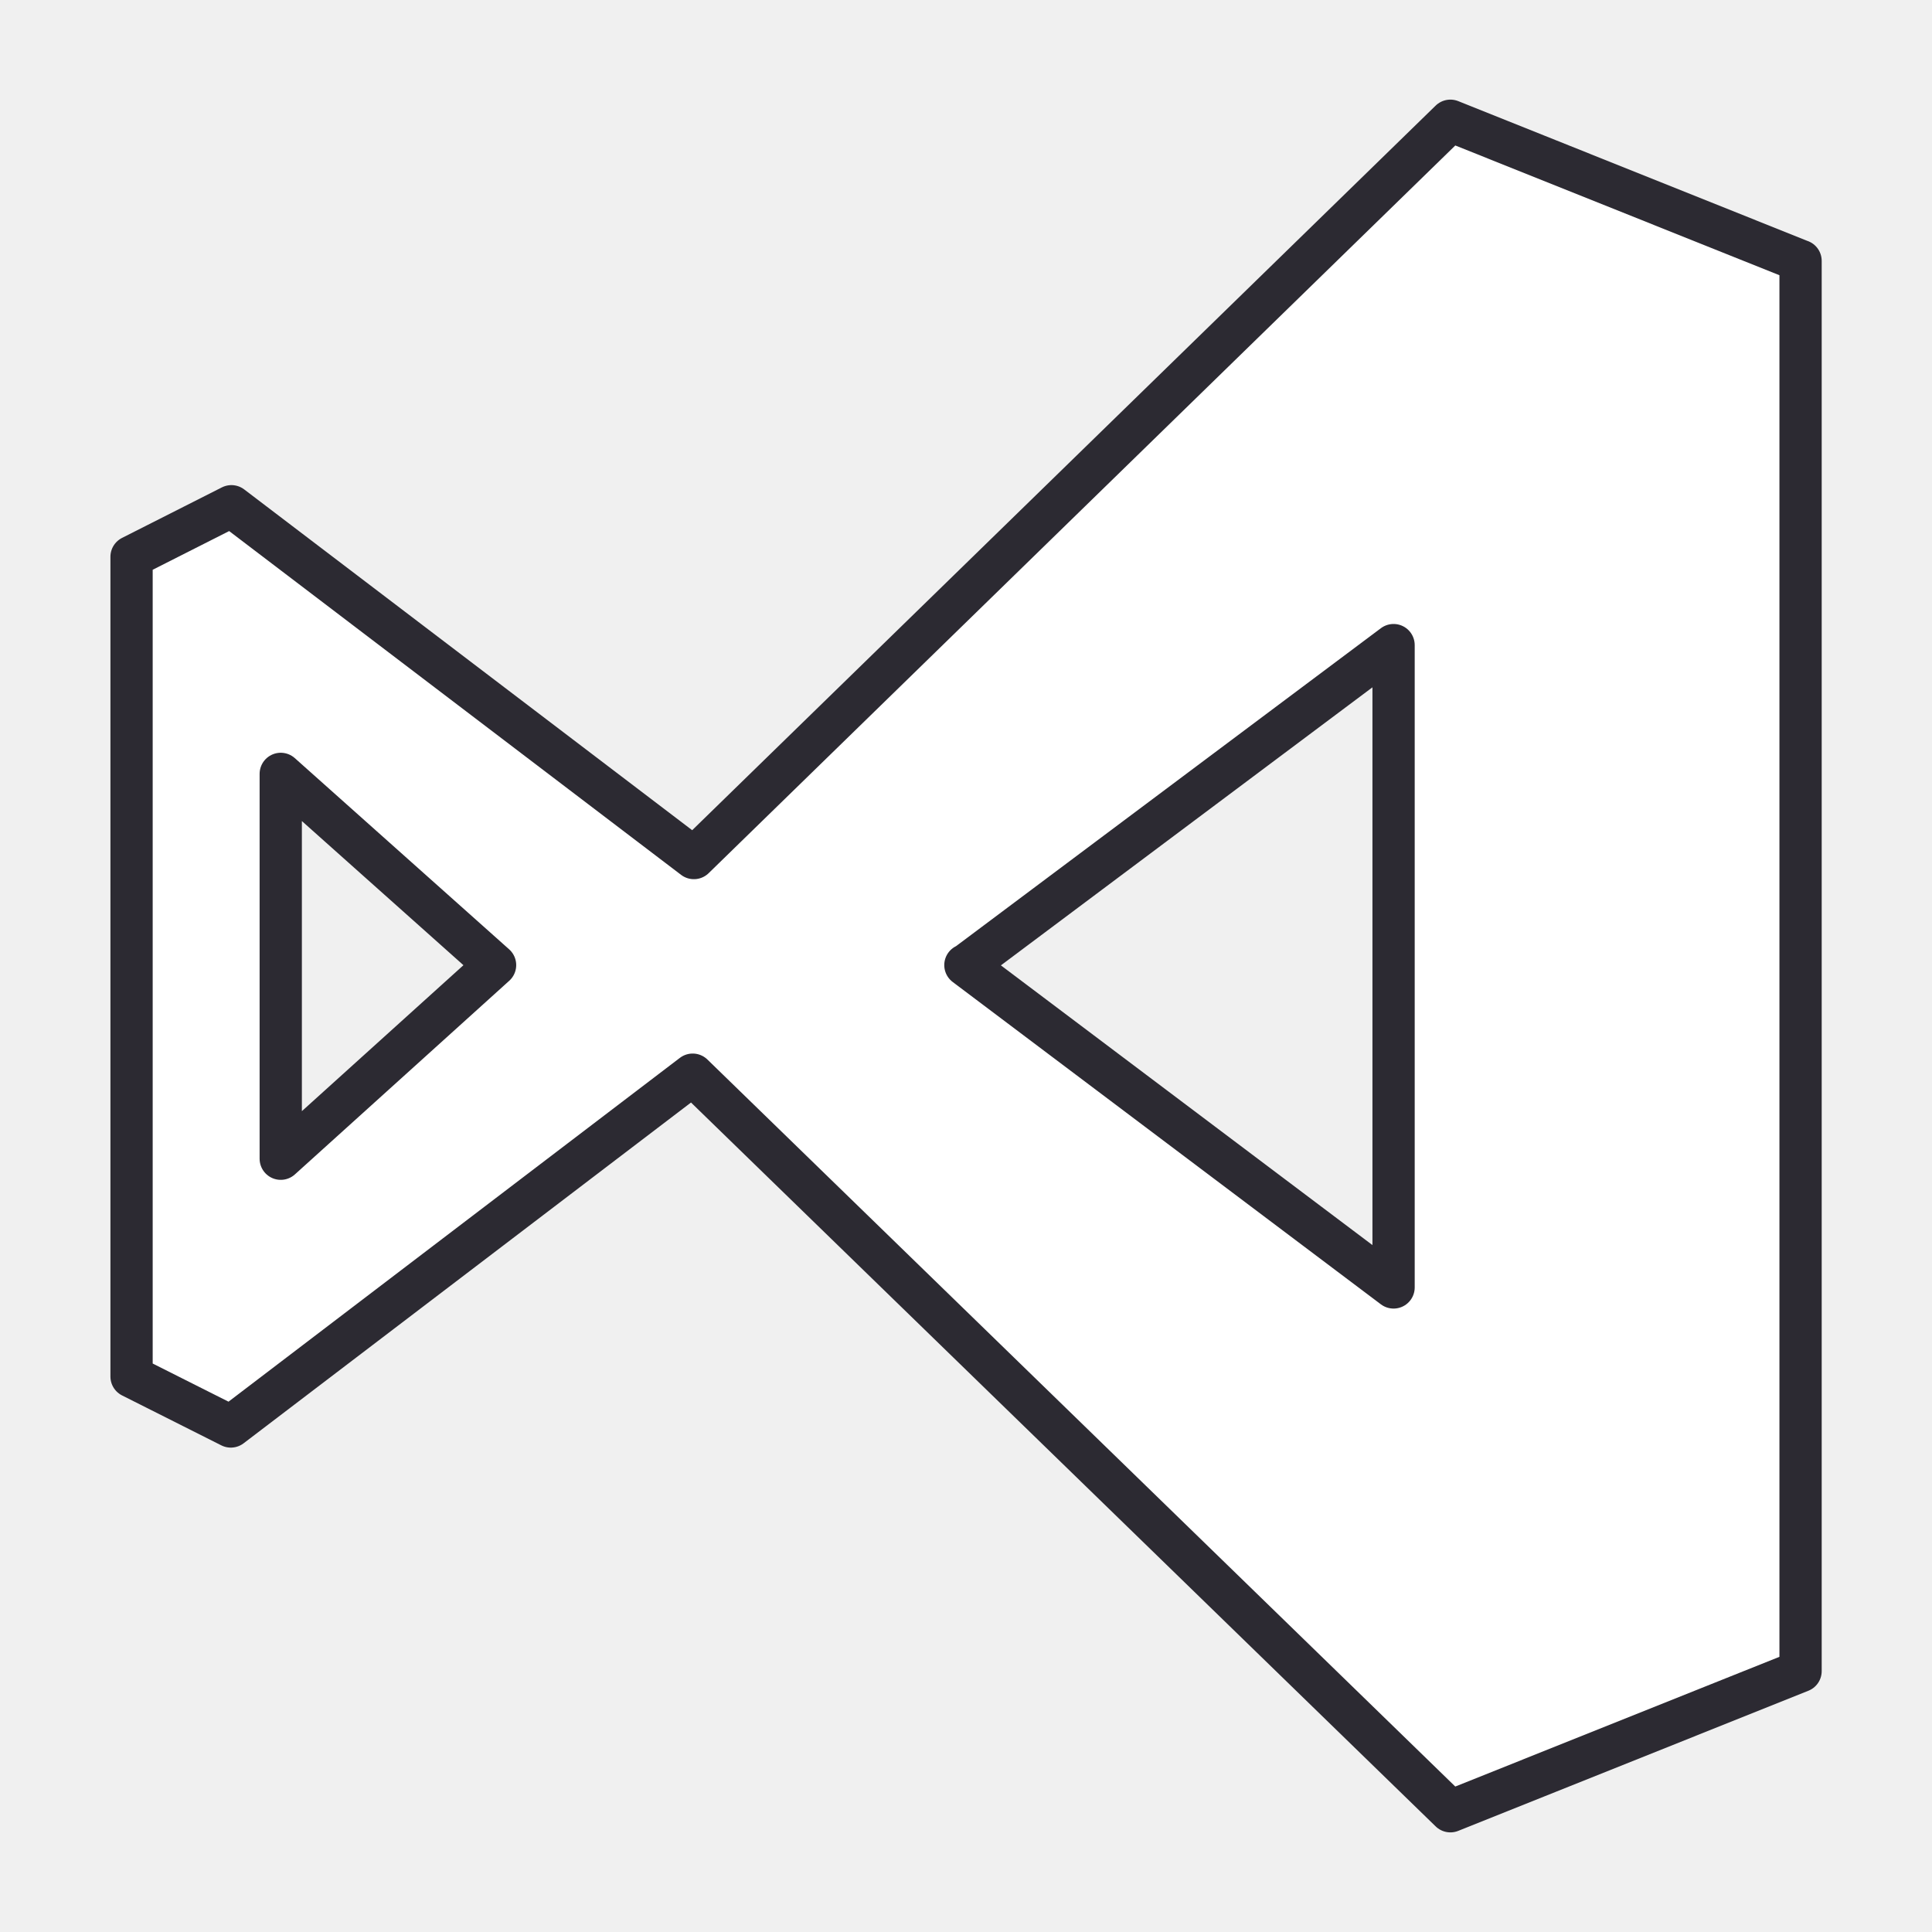
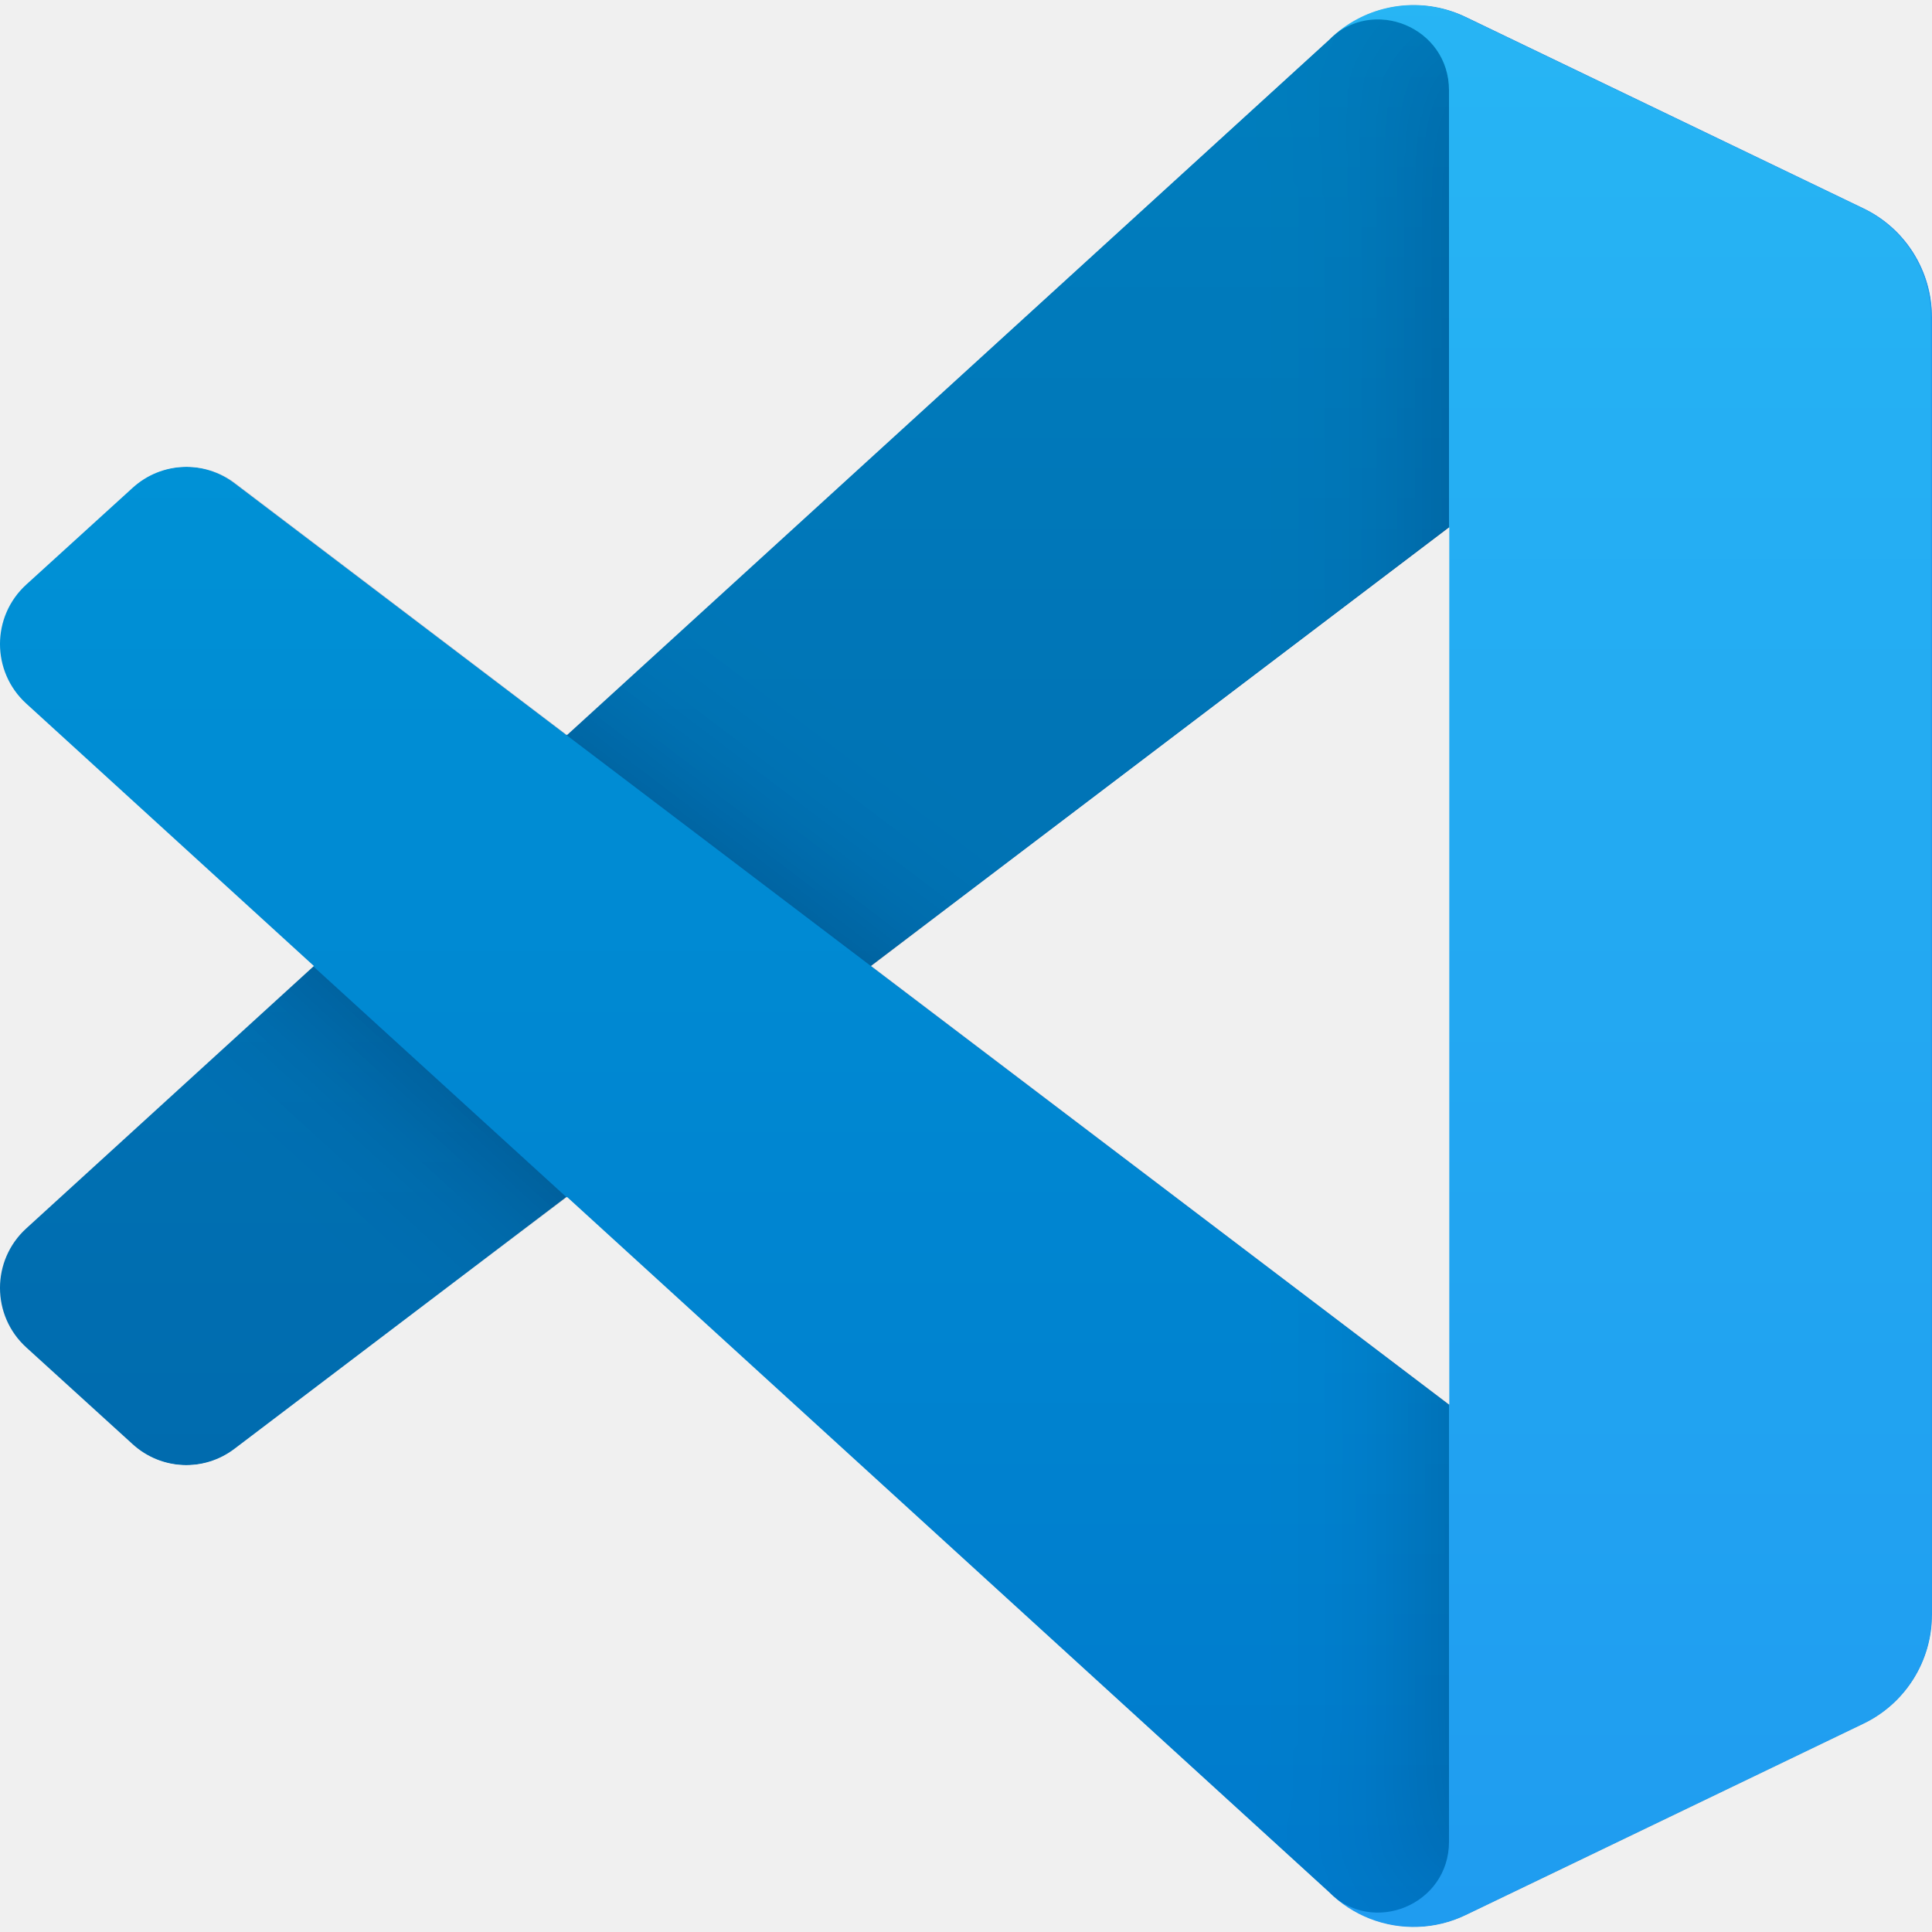
- <svg xmlns="http://www.w3.org/2000/svg" viewBox="0 0 32 32" fill="#ffffff" stroke="#2C2A32" stroke-width="0.7" stroke-linecap="round" stroke-linejoin="round">
-   <path d="M29.821,4.321,24.023,2,11.493,14.212,3.833,8.385l-1.654.837V22.8l1.644.827,7.65-5.827L24.023,30l5.8-2.321V4.321ZM4.65,19.192V12.818L8.2,15.985,4.65,19.192ZM16,15.985l7.082-5.3V21.324l-7.092-5.339H16Z" style="fill:#ffffff" />
+ <svg xmlns="http://www.w3.org/2000/svg" viewBox="0 0 100 100" fill="none">
+   <mask id="mask0" mask-type="alpha" maskUnits="userSpaceOnUse" x="0" y="0" width="100" height="100">
+     <path fill-rule="evenodd" clip-rule="evenodd" d="M70.912 99.317C72.487 99.931 74.283 99.891 75.873 99.126L96.461 89.22C98.624 88.179 100 85.989 100 83.587V16.413C100 14.011 98.624 11.822 96.461 10.781L75.873 0.874C73.786 -0.13 71.345 0.116 69.513 1.447C69.252 1.637 69.003 1.849 68.769 2.083L29.355 38.041L12.187 25.01C10.589 23.797 8.354 23.896 6.869 25.246L1.363 30.255C-0.453 31.906 -0.455 34.763 1.359 36.417L16.247 50L1.359 63.583C-0.455 65.237 -0.453 68.094 1.363 69.745L6.869 74.754C8.354 76.104 10.589 76.204 12.187 74.99L29.355 61.959L68.769 97.917C69.392 98.541 70.125 99.01 70.912 99.317ZM75.015 27.299L45.109 50L75.015 72.701V27.299Z" fill="white" />
+   </mask>
+   <g mask="url(#mask0)">
+     <path d="M96.461 10.796L75.857 0.876C73.472 -0.273 70.622 0.212 68.75 2.083L1.299 63.583C-0.516 65.237 -0.514 68.094 1.303 69.745L6.813 74.754C8.298 76.104 10.535 76.204 12.134 74.99L93.361 13.37C96.086 11.303 100 13.246 100 16.667V16.427C100 14.027 98.625 11.838 96.461 10.796Z" fill="#0065A9" />
+     <g filter="url(#filter0_d)">
+       <path d="M96.461 89.204L75.857 99.124C73.472 100.273 70.622 99.788 68.75 97.917L1.299 36.417C-0.516 34.763 -0.514 31.906 1.303 30.255L6.813 25.246C8.298 23.896 10.535 23.796 12.134 25.009L93.361 86.63C96.086 88.697 100 86.754 100 83.333V83.573C100 85.974 98.625 88.162 96.461 89.204Z" fill="#007ACC" />
+     </g>
+     <g filter="url(#filter1_d)">
+       <path d="M75.858 99.126C73.472 100.274 70.622 99.788 68.75 97.917C71.056 100.223 75 98.59 75 95.328V4.672C75 1.41 71.056 -0.223 68.75 2.083C70.622 0.211 73.472 -0.274 75.858 0.874L96.459 10.781C98.623 11.822 100 14.011 100 16.413V83.587C100 85.989 98.623 88.179 96.459 89.22L75.858 99.126Z" fill="#1F9CF0" />
+     </g>
+     <g style="mix-blend-mode:overlay" opacity="0.25">
+       <path fill-rule="evenodd" clip-rule="evenodd" d="M70.851 99.317C72.426 99.931 74.222 99.891 75.812 99.126L96.4 89.22C98.563 88.179 99.939 85.989 99.939 83.587V16.413C99.939 14.011 98.564 11.822 96.4 10.781L75.812 0.874C73.725 -0.13 71.284 0.116 69.453 1.447C69.191 1.637 68.942 1.849 68.708 2.083L29.294 38.041L12.126 25.01C10.528 23.796 8.293 23.896 6.809 25.246L1.302 30.255C-0.513 31.906 -0.515 34.763 1.298 36.417L16.186 50L1.298 63.583C-0.515 65.237 -0.513 68.094 1.302 69.745L6.809 74.754C8.293 76.104 10.528 76.204 12.126 74.99L29.294 61.959L68.708 97.917C69.332 98.54 70.064 99.01 70.851 99.317ZM74.954 27.299L45.048 50L74.954 72.701V27.299Z" fill="url(#paint0_linear)" />
+     </g>
+   </g>
+   <defs>
+     <filter id="filter0_d" x="-8.394" y="15.829" width="116.727" height="92.246" filterUnits="userSpaceOnUse" color-interpolation-filters="sRGB">
+       <feFlood flood-opacity="0" result="BackgroundImageFix" />
+       <feColorMatrix in="SourceAlpha" type="matrix" values="0 0 0 0 0 0 0 0 0 0 0 0 0 0 0 0 0 0 127 0" />
+       <feOffset />
+       <feGaussianBlur stdDeviation="4.167" />
+       <feColorMatrix type="matrix" values="0 0 0 0 0 0 0 0 0 0 0 0 0 0 0 0 0 0 0.25 0" />
+       <feBlend mode="overlay" in2="BackgroundImageFix" result="effect1_dropShadow" />
+       <feBlend mode="normal" in="SourceGraphic" in2="effect1_dropShadow" result="shape" />
+     </filter>
+     <filter id="filter1_d" x="60.417" y="-8.076" width="47.917" height="116.151" filterUnits="userSpaceOnUse" color-interpolation-filters="sRGB">
+       <feFlood flood-opacity="0" result="BackgroundImageFix" />
+       <feColorMatrix in="SourceAlpha" type="matrix" values="0 0 0 0 0 0 0 0 0 0 0 0 0 0 0 0 0 0 127 0" />
+       <feOffset />
+       <feGaussianBlur stdDeviation="4.167" />
+       <feColorMatrix type="matrix" values="0 0 0 0 0 0 0 0 0 0 0 0 0 0 0 0 0 0 0.25 0" />
+       <feBlend mode="overlay" in2="BackgroundImageFix" result="effect1_dropShadow" />
+       <feBlend mode="normal" in="SourceGraphic" in2="effect1_dropShadow" result="shape" />
+     </filter>
+     <linearGradient id="paint0_linear" x1="49.939" y1="0.258" x2="49.939" y2="99.742" gradientUnits="userSpaceOnUse">
+       <stop stop-color="white" />
+       <stop offset="1" stop-color="white" stop-opacity="0" />
+     </linearGradient>
+   </defs>
</svg>
